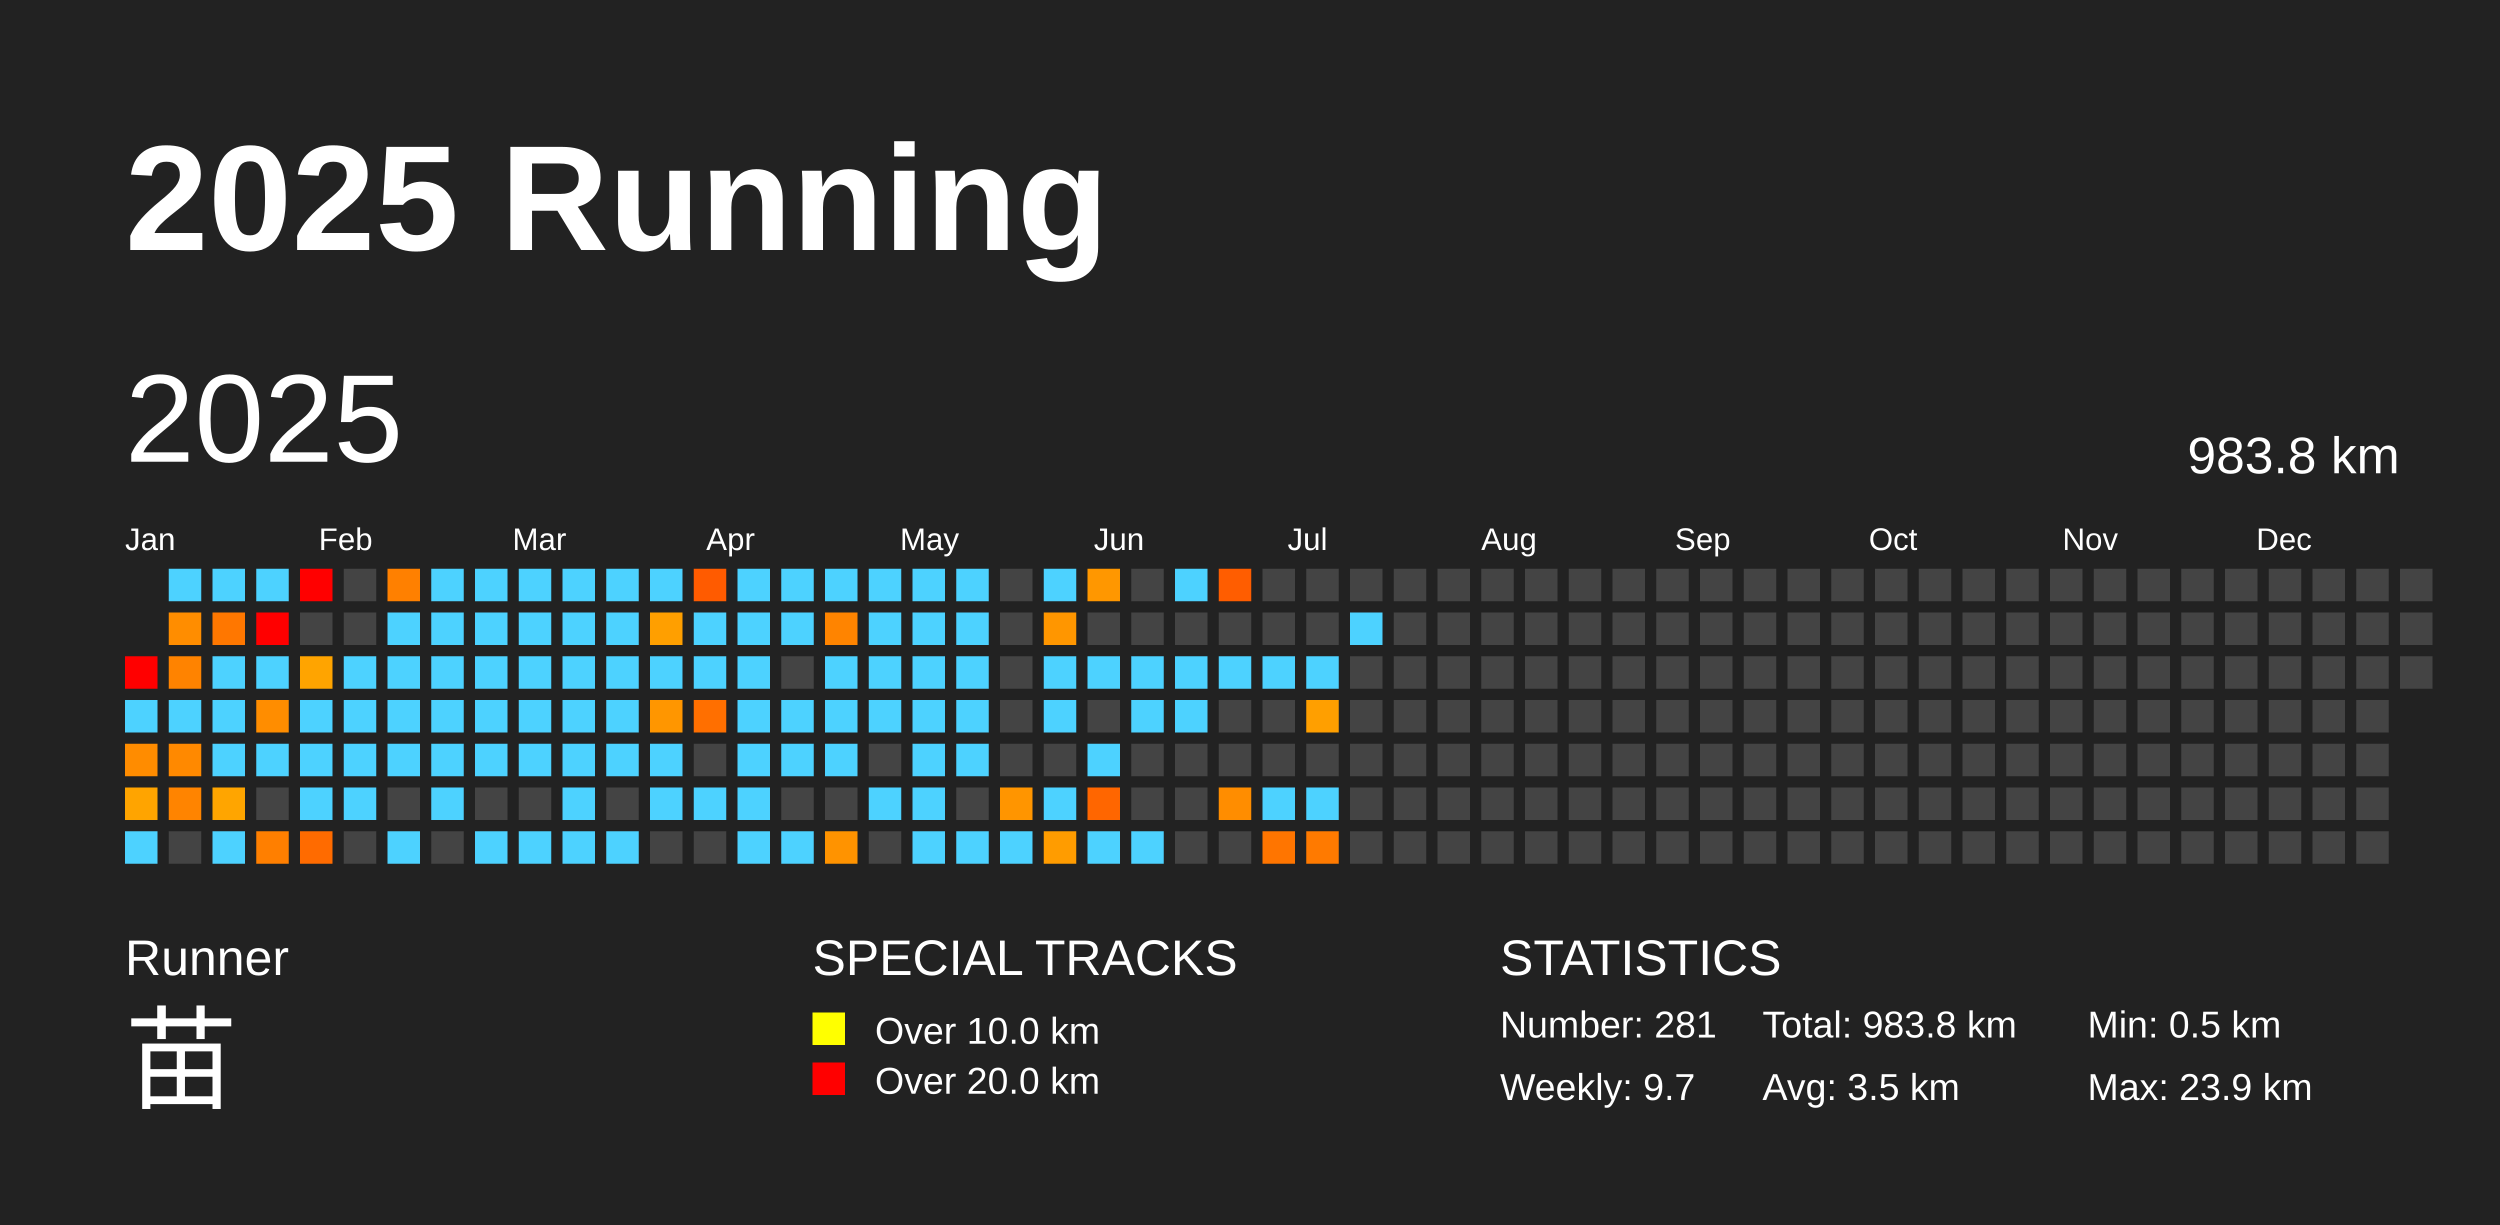
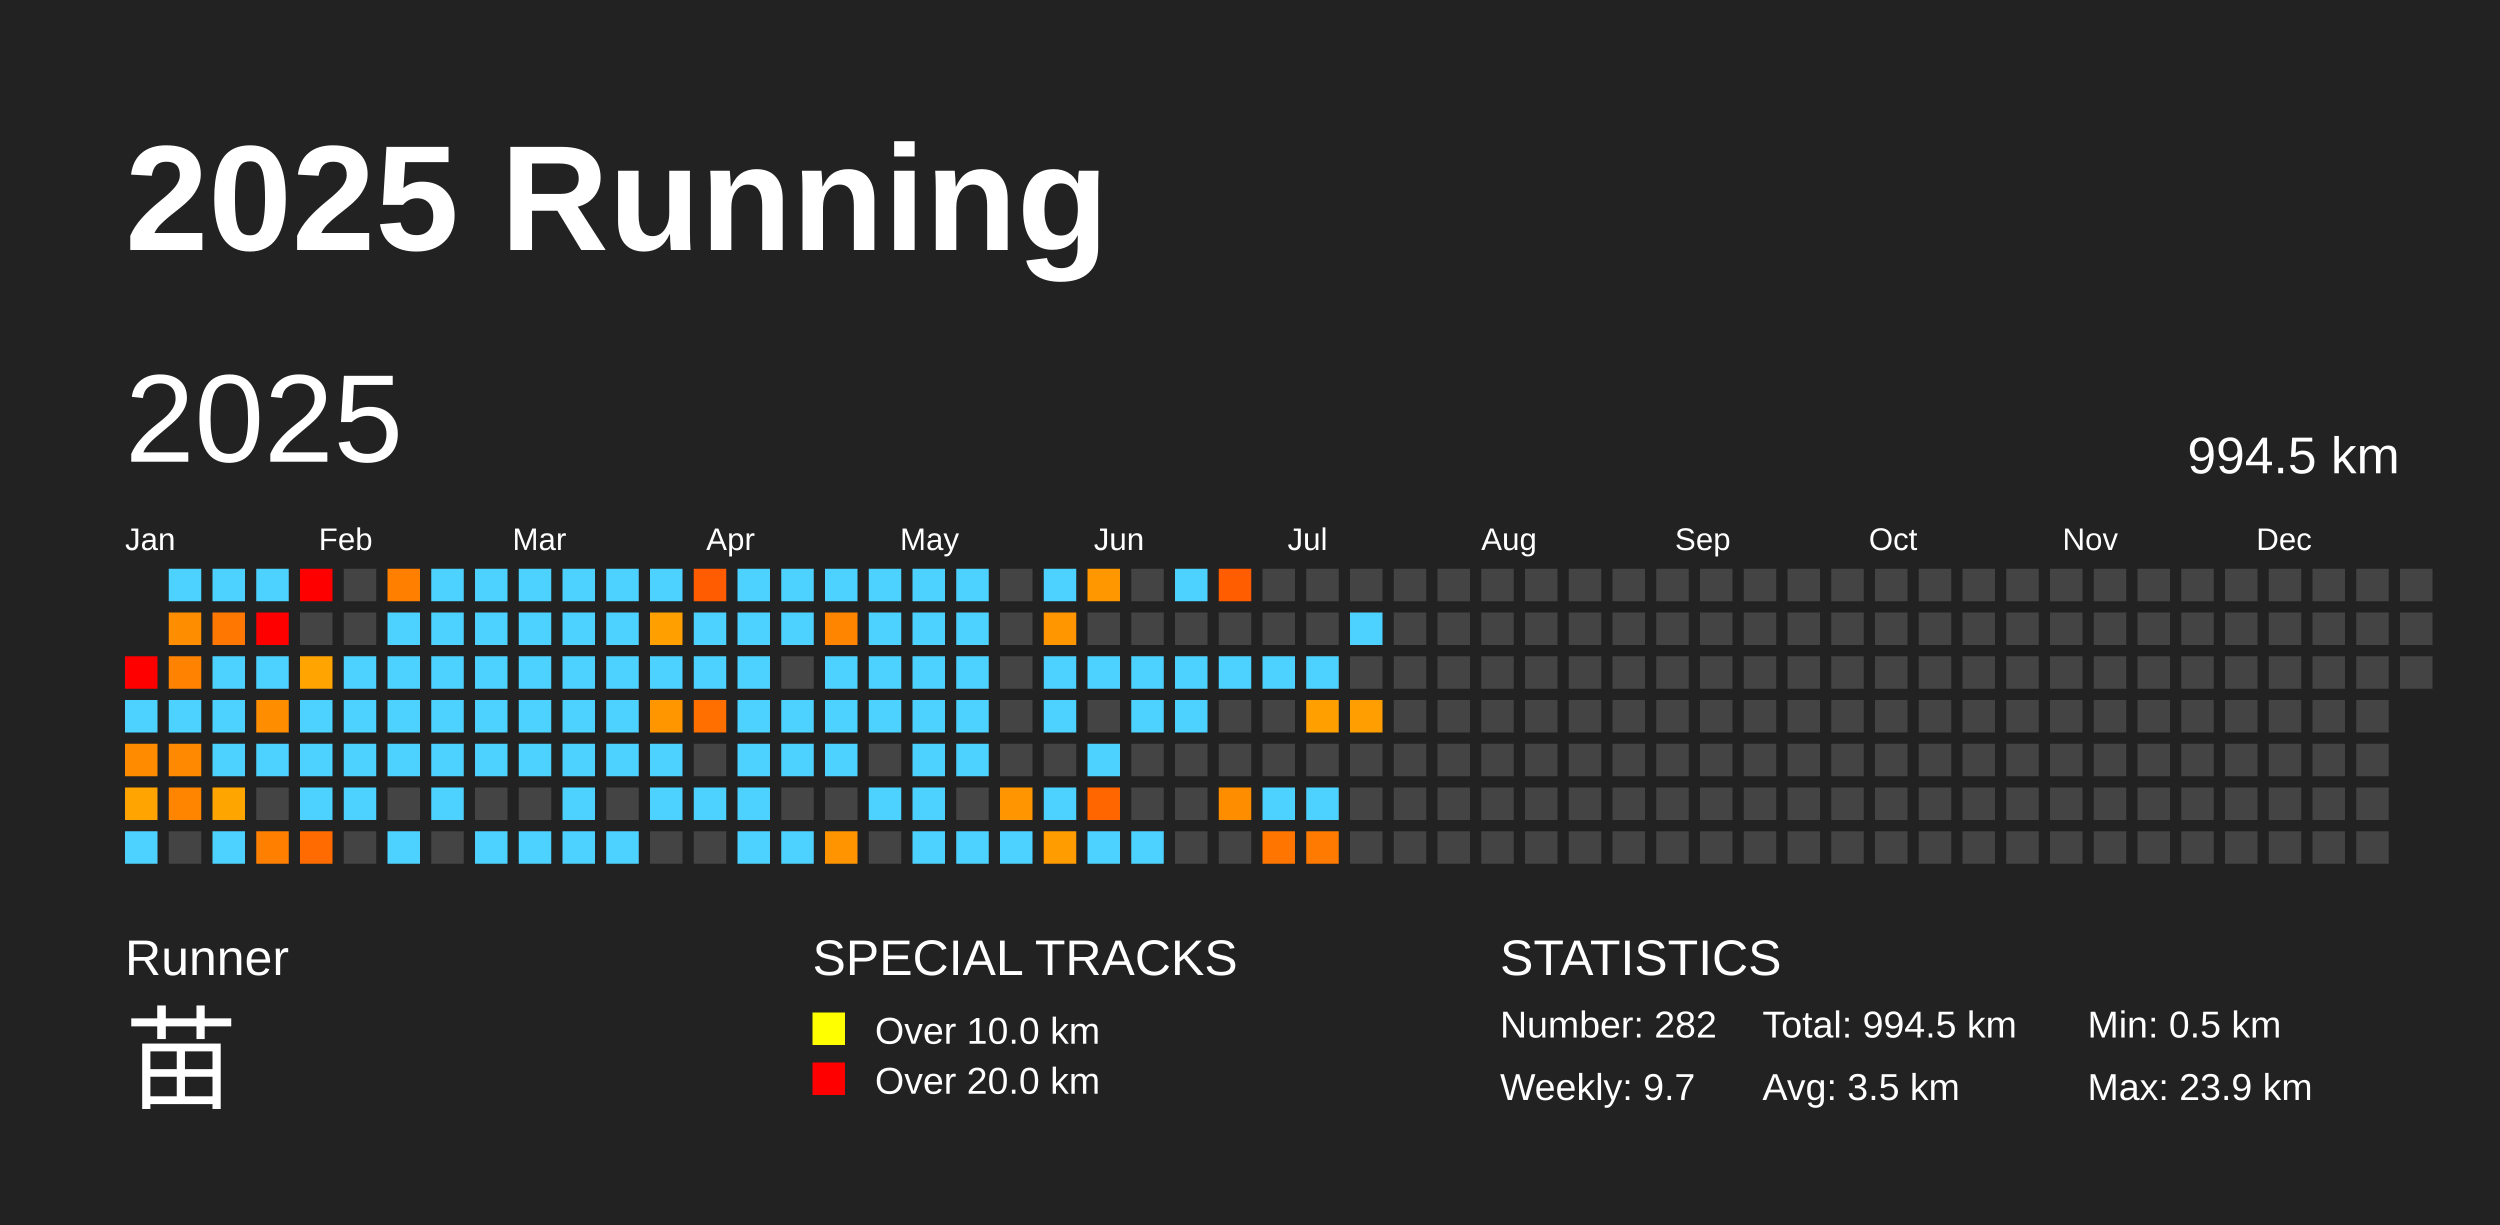
<svg xmlns="http://www.w3.org/2000/svg" baseProfile="full" height="98mm" version="1.1" viewBox="0,0,200,98" width="200mm">
  <defs />
  <rect fill="#222222" height="98" width="200" x="0" y="0" />
  <text fill="#FFFFFF" style="font-size:12px; font-family:Arial; font-weight:bold;" x="10" y="20">2025 Running</text>
  <text fill="#FFFFFF" style="font-size:4px; font-family:Arial" x="10" y="78">Runner</text>
  <text fill="#FFFFFF" style="font-size:9px; font-family:Arial" x="10" y="88">苗</text>
  <text fill="#FFFFFF" style="font-size:4px; font-family:Arial" x="65" y="78">SPECIAL TRACKS</text>
  <rect fill="yellow" height="2.6" width="2.6" x="65" y="81" />
  <text fill="#FFFFFF" style="font-size:3px; font-family:Arial" x="70" y="83.5">Over 10.0 km</text>
  <rect fill="red" height="2.6" width="2.6" x="65" y="85" />
  <text fill="#FFFFFF" style="font-size:3px; font-family:Arial" x="70" y="87.5">Over 20.0 km</text>
  <text fill="#FFFFFF" style="font-size:4px; font-family:Arial" x="120" y="78">STATISTICS</text>
-   <text fill="#FFFFFF" style="font-size:3px; font-family:Arial" x="120" y="83">Number: 281</text>
+   <text fill="#FFFFFF" style="font-size:3px; font-family:Arial" x="120" y="83">Number: 282</text>
  <text fill="#FFFFFF" style="font-size:3px; font-family:Arial" x="120" y="88">Weekly: 9.7</text>
-   <text fill="#FFFFFF" style="font-size:3px; font-family:Arial" x="141" y="83">Total: 983.8 km</text>
+   <text fill="#FFFFFF" style="font-size:3px; font-family:Arial" x="141" y="83">Total: 994.5 km</text>
  <text fill="#FFFFFF" style="font-size:3px; font-family:Arial" x="141" y="88">Avg: 3.5 km</text>
  <text fill="#FFFFFF" style="font-size:3px; font-family:Arial" x="167" y="83">Min: 0.5 km</text>
  <text fill="#FFFFFF" style="font-size:3px; font-family:Arial" x="167" y="88">Max: 23.9 km</text>
  <text dominant-baseline="hanging" fill="#FFFFFF" style="font-size:10.0px; font-family:Arial;" x="10" y="30">2025</text>
-   <text dominant-baseline="hanging" fill="#FFFFFF" style="font-size:4.125px; font-family:Arial;" x="175" y="35">983.8 km</text>
+   <text dominant-baseline="hanging" fill="#FFFFFF" style="font-size:4.125px; font-family:Arial;" x="175" y="35">994.5 km</text>
  <text fill="#FFFFFF" style="font-size:2.5px; font-family:Arial" x="10.0" y="44">Jan</text>
  <text fill="#FFFFFF" style="font-size:2.5px; font-family:Arial" x="25.5" y="44">Feb</text>
  <text fill="#FFFFFF" style="font-size:2.5px; font-family:Arial" x="41.0" y="44">Mar</text>
  <text fill="#FFFFFF" style="font-size:2.5px; font-family:Arial" x="56.5" y="44">Apr</text>
  <text fill="#FFFFFF" style="font-size:2.5px; font-family:Arial" x="72.0" y="44">May</text>
  <text fill="#FFFFFF" style="font-size:2.5px; font-family:Arial" x="87.5" y="44">Jun</text>
  <text fill="#FFFFFF" style="font-size:2.5px; font-family:Arial" x="103.0" y="44">Jul</text>
  <text fill="#FFFFFF" style="font-size:2.5px; font-family:Arial" x="118.5" y="44">Aug</text>
  <text fill="#FFFFFF" style="font-size:2.5px; font-family:Arial" x="134.0" y="44">Sep</text>
  <text fill="#FFFFFF" style="font-size:2.5px; font-family:Arial" x="149.5" y="44">Oct</text>
  <text fill="#FFFFFF" style="font-size:2.5px; font-family:Arial" x="165.0" y="44">Nov</text>
  <text fill="#FFFFFF" style="font-size:2.5px; font-family:Arial" x="180.5" y="44">Dec</text>
  <rect fill="red" height="2.6" width="2.6" x="10.0" y="52.5" />
  <rect fill="#4dd2ff" height="2.6" width="2.6" x="10.0" y="56.0" />
  <rect fill="#ff8c00" height="2.6" width="2.6" x="10.0" y="59.5" />
  <rect fill="#ffa400" height="2.6" width="2.6" x="10.0" y="63.0" />
  <rect fill="#4dd2ff" height="2.6" width="2.6" x="10.0" y="66.5" />
  <rect fill="#4dd2ff" height="2.6" width="2.6" x="13.5" y="45.5" />
  <rect fill="#ff8d00" height="2.6" width="2.6" x="13.5" y="49.0" />
  <rect fill="#ff8300" height="2.6" width="2.6" x="13.5" y="52.5" />
  <rect fill="#4dd2ff" height="2.6" width="2.6" x="13.5" y="56.0" />
  <rect fill="#ff8900" height="2.6" width="2.6" x="13.5" y="59.5" />
  <rect fill="#ff8400" height="2.6" width="2.6" x="13.5" y="63.0" />
  <rect fill="#444444" height="2.6" width="2.6" x="13.5" y="66.5" />
  <rect fill="#4dd2ff" height="2.6" width="2.6" x="17.0" y="45.5" />
  <rect fill="#ff7700" height="2.6" width="2.6" x="17.0" y="49.0" />
  <rect fill="#4dd2ff" height="2.6" width="2.6" x="17.0" y="52.5" />
  <rect fill="#4dd2ff" height="2.6" width="2.6" x="17.0" y="56.0" />
  <rect fill="#4dd2ff" height="2.6" width="2.6" x="17.0" y="59.5" />
  <rect fill="#ffa500" height="2.6" width="2.6" x="17.0" y="63.0" />
  <rect fill="#4dd2ff" height="2.6" width="2.6" x="17.0" y="66.5" />
  <rect fill="#4dd2ff" height="2.6" width="2.6" x="20.5" y="45.5" />
  <rect fill="red" height="2.6" width="2.6" x="20.5" y="49.0" />
  <rect fill="#4dd2ff" height="2.6" width="2.6" x="20.5" y="52.5" />
  <rect fill="#ff8d00" height="2.6" width="2.6" x="20.5" y="56.0" />
  <rect fill="#4dd2ff" height="2.6" width="2.6" x="20.5" y="59.5" />
  <rect fill="#444444" height="2.6" width="2.6" x="20.5" y="63.0" />
  <rect fill="#ff7f00" height="2.6" width="2.6" x="20.5" y="66.5" />
  <rect fill="red" height="2.6" width="2.6" x="24.0" y="45.5" />
  <rect fill="#444444" height="2.6" width="2.6" x="24.0" y="49.0" />
  <rect fill="#ffa400" height="2.6" width="2.6" x="24.0" y="52.5" />
  <rect fill="#4dd2ff" height="2.6" width="2.6" x="24.0" y="56.0" />
  <rect fill="#4dd2ff" height="2.6" width="2.6" x="24.0" y="59.5" />
  <rect fill="#4dd2ff" height="2.6" width="2.6" x="24.0" y="63.0" />
  <rect fill="#ff6b00" height="2.6" width="2.6" x="24.0" y="66.5" />
  <rect fill="#444444" height="2.6" width="2.6" x="27.5" y="45.5" />
  <rect fill="#444444" height="2.6" width="2.6" x="27.5" y="49.0" />
  <rect fill="#4dd2ff" height="2.6" width="2.6" x="27.5" y="52.5" />
  <rect fill="#4dd2ff" height="2.6" width="2.6" x="27.5" y="56.0" />
  <rect fill="#4dd2ff" height="2.6" width="2.6" x="27.5" y="59.5" />
  <rect fill="#4dd2ff" height="2.6" width="2.6" x="27.5" y="63.0" />
  <rect fill="#444444" height="2.6" width="2.6" x="27.5" y="66.5" />
  <rect fill="#ff8000" height="2.6" width="2.6" x="31.0" y="45.5" />
  <rect fill="#4dd2ff" height="2.6" width="2.6" x="31.0" y="49.0" />
  <rect fill="#4dd2ff" height="2.6" width="2.6" x="31.0" y="52.5" />
  <rect fill="#4dd2ff" height="2.6" width="2.6" x="31.0" y="56.0" />
  <rect fill="#4dd2ff" height="2.6" width="2.6" x="31.0" y="59.5" />
  <rect fill="#444444" height="2.6" width="2.6" x="31.0" y="63.0" />
  <rect fill="#4dd2ff" height="2.6" width="2.6" x="31.0" y="66.5" />
  <rect fill="#4dd2ff" height="2.6" width="2.6" x="34.5" y="45.5" />
  <rect fill="#4dd2ff" height="2.6" width="2.6" x="34.5" y="49.0" />
  <rect fill="#4dd2ff" height="2.6" width="2.6" x="34.5" y="52.5" />
  <rect fill="#4dd2ff" height="2.6" width="2.6" x="34.5" y="56.0" />
  <rect fill="#4dd2ff" height="2.6" width="2.6" x="34.5" y="59.5" />
  <rect fill="#4dd2ff" height="2.6" width="2.6" x="34.5" y="63.0" />
  <rect fill="#444444" height="2.6" width="2.6" x="34.5" y="66.5" />
  <rect fill="#4dd2ff" height="2.6" width="2.6" x="38.0" y="45.5" />
  <rect fill="#4dd2ff" height="2.6" width="2.6" x="38.0" y="49.0" />
  <rect fill="#4dd2ff" height="2.6" width="2.6" x="38.0" y="52.5" />
  <rect fill="#4dd2ff" height="2.6" width="2.6" x="38.0" y="56.0" />
  <rect fill="#4dd2ff" height="2.6" width="2.6" x="38.0" y="59.5" />
  <rect fill="#444444" height="2.6" width="2.6" x="38.0" y="63.0" />
  <rect fill="#4dd2ff" height="2.6" width="2.6" x="38.0" y="66.5" />
  <rect fill="#4dd2ff" height="2.6" width="2.6" x="41.5" y="45.5" />
  <rect fill="#4dd2ff" height="2.6" width="2.6" x="41.5" y="49.0" />
  <rect fill="#4dd2ff" height="2.6" width="2.6" x="41.5" y="52.5" />
  <rect fill="#4dd2ff" height="2.6" width="2.6" x="41.5" y="56.0" />
  <rect fill="#4dd2ff" height="2.6" width="2.6" x="41.5" y="59.5" />
  <rect fill="#444444" height="2.6" width="2.6" x="41.5" y="63.0" />
  <rect fill="#4dd2ff" height="2.6" width="2.6" x="41.5" y="66.5" />
  <rect fill="#4dd2ff" height="2.6" width="2.6" x="45.0" y="45.5" />
  <rect fill="#4dd2ff" height="2.6" width="2.6" x="45.0" y="49.0" />
  <rect fill="#4dd2ff" height="2.6" width="2.6" x="45.0" y="52.5" />
  <rect fill="#4dd2ff" height="2.6" width="2.6" x="45.0" y="56.0" />
  <rect fill="#4dd2ff" height="2.6" width="2.6" x="45.0" y="59.5" />
  <rect fill="#4dd2ff" height="2.6" width="2.6" x="45.0" y="63.0" />
  <rect fill="#4dd2ff" height="2.6" width="2.6" x="45.0" y="66.5" />
  <rect fill="#4dd2ff" height="2.6" width="2.6" x="48.5" y="45.5" />
  <rect fill="#4dd2ff" height="2.6" width="2.6" x="48.5" y="49.0" />
  <rect fill="#4dd2ff" height="2.6" width="2.6" x="48.5" y="52.5" />
  <rect fill="#4dd2ff" height="2.6" width="2.6" x="48.5" y="56.0" />
  <rect fill="#4dd2ff" height="2.6" width="2.6" x="48.5" y="59.5" />
  <rect fill="#444444" height="2.6" width="2.6" x="48.5" y="63.0" />
  <rect fill="#4dd2ff" height="2.6" width="2.6" x="48.5" y="66.5" />
  <rect fill="#4dd2ff" height="2.6" width="2.6" x="52.0" y="45.5" />
  <rect fill="#ff9f00" height="2.6" width="2.6" x="52.0" y="49.0" />
  <rect fill="#4dd2ff" height="2.6" width="2.6" x="52.0" y="52.5" />
  <rect fill="#ff9600" height="2.6" width="2.6" x="52.0" y="56.0" />
  <rect fill="#4dd2ff" height="2.6" width="2.6" x="52.0" y="59.5" />
  <rect fill="#4dd2ff" height="2.6" width="2.6" x="52.0" y="63.0" />
  <rect fill="#444444" height="2.6" width="2.6" x="52.0" y="66.5" />
  <rect fill="#ff5b00" height="2.6" width="2.6" x="55.5" y="45.5" />
  <rect fill="#4dd2ff" height="2.6" width="2.6" x="55.5" y="49.0" />
  <rect fill="#4dd2ff" height="2.6" width="2.6" x="55.5" y="52.5" />
  <rect fill="#ff6f00" height="2.6" width="2.6" x="55.5" y="56.0" />
  <rect fill="#444444" height="2.6" width="2.6" x="55.5" y="59.5" />
  <rect fill="#4dd2ff" height="2.6" width="2.6" x="55.5" y="63.0" />
  <rect fill="#444444" height="2.6" width="2.6" x="55.5" y="66.5" />
  <rect fill="#4dd2ff" height="2.6" width="2.6" x="59.0" y="45.5" />
  <rect fill="#4dd2ff" height="2.6" width="2.6" x="59.0" y="49.0" />
  <rect fill="#4dd2ff" height="2.6" width="2.6" x="59.0" y="52.5" />
  <rect fill="#4dd2ff" height="2.6" width="2.6" x="59.0" y="56.0" />
  <rect fill="#4dd2ff" height="2.6" width="2.6" x="59.0" y="59.5" />
  <rect fill="#4dd2ff" height="2.6" width="2.6" x="59.0" y="63.0" />
  <rect fill="#4dd2ff" height="2.6" width="2.6" x="59.0" y="66.5" />
  <rect fill="#4dd2ff" height="2.6" width="2.6" x="62.5" y="45.5" />
  <rect fill="#4dd2ff" height="2.6" width="2.6" x="62.5" y="49.0" />
  <rect fill="#444444" height="2.6" width="2.6" x="62.5" y="52.5" />
  <rect fill="#4dd2ff" height="2.6" width="2.6" x="62.5" y="56.0" />
  <rect fill="#4dd2ff" height="2.6" width="2.6" x="62.5" y="59.5" />
  <rect fill="#444444" height="2.6" width="2.6" x="62.5" y="63.0" />
  <rect fill="#4dd2ff" height="2.6" width="2.6" x="62.5" y="66.5" />
  <rect fill="#4dd2ff" height="2.6" width="2.6" x="66.0" y="45.5" />
  <rect fill="#ff8400" height="2.6" width="2.6" x="66.0" y="49.0" />
  <rect fill="#4dd2ff" height="2.6" width="2.6" x="66.0" y="52.5" />
  <rect fill="#4dd2ff" height="2.6" width="2.6" x="66.0" y="56.0" />
  <rect fill="#4dd2ff" height="2.6" width="2.6" x="66.0" y="59.5" />
  <rect fill="#444444" height="2.6" width="2.6" x="66.0" y="63.0" />
  <rect fill="#ff9300" height="2.6" width="2.6" x="66.0" y="66.5" />
  <rect fill="#4dd2ff" height="2.6" width="2.6" x="69.5" y="45.5" />
  <rect fill="#4dd2ff" height="2.6" width="2.6" x="69.5" y="49.0" />
  <rect fill="#4dd2ff" height="2.6" width="2.6" x="69.5" y="52.5" />
  <rect fill="#4dd2ff" height="2.6" width="2.6" x="69.5" y="56.0" />
  <rect fill="#444444" height="2.6" width="2.6" x="69.5" y="59.5" />
  <rect fill="#4dd2ff" height="2.6" width="2.6" x="69.5" y="63.0" />
  <rect fill="#444444" height="2.6" width="2.6" x="69.5" y="66.5" />
  <rect fill="#4dd2ff" height="2.6" width="2.6" x="73.0" y="45.5" />
  <rect fill="#4dd2ff" height="2.6" width="2.6" x="73.0" y="49.0" />
  <rect fill="#4dd2ff" height="2.6" width="2.6" x="73.0" y="52.5" />
  <rect fill="#4dd2ff" height="2.6" width="2.6" x="73.0" y="56.0" />
  <rect fill="#4dd2ff" height="2.6" width="2.6" x="73.0" y="59.5" />
  <rect fill="#4dd2ff" height="2.6" width="2.6" x="73.0" y="63.0" />
  <rect fill="#4dd2ff" height="2.6" width="2.6" x="73.0" y="66.5" />
  <rect fill="#4dd2ff" height="2.6" width="2.6" x="76.5" y="45.5" />
  <rect fill="#4dd2ff" height="2.6" width="2.6" x="76.5" y="49.0" />
  <rect fill="#4dd2ff" height="2.6" width="2.6" x="76.5" y="52.5" />
  <rect fill="#4dd2ff" height="2.6" width="2.6" x="76.5" y="56.0" />
  <rect fill="#4dd2ff" height="2.6" width="2.6" x="76.5" y="59.5" />
  <rect fill="#444444" height="2.6" width="2.6" x="76.5" y="63.0" />
  <rect fill="#4dd2ff" height="2.6" width="2.6" x="76.5" y="66.5" />
  <rect fill="#444444" height="2.6" width="2.6" x="80.0" y="45.5" />
  <rect fill="#444444" height="2.6" width="2.6" x="80.0" y="49.0" />
  <rect fill="#444444" height="2.6" width="2.6" x="80.0" y="52.5" />
  <rect fill="#444444" height="2.6" width="2.6" x="80.0" y="56.0" />
  <rect fill="#444444" height="2.6" width="2.6" x="80.0" y="59.5" />
  <rect fill="#ff9500" height="2.6" width="2.6" x="80.0" y="63.0" />
  <rect fill="#4dd2ff" height="2.6" width="2.6" x="80.0" y="66.5" />
  <rect fill="#4dd2ff" height="2.6" width="2.6" x="83.5" y="45.5" />
  <rect fill="#ff9600" height="2.6" width="2.6" x="83.5" y="49.0" />
  <rect fill="#4dd2ff" height="2.6" width="2.6" x="83.5" y="52.5" />
  <rect fill="#4dd2ff" height="2.6" width="2.6" x="83.5" y="56.0" />
  <rect fill="#444444" height="2.6" width="2.6" x="83.5" y="59.5" />
  <rect fill="#4dd2ff" height="2.6" width="2.6" x="83.5" y="63.0" />
  <rect fill="#ff9c00" height="2.6" width="2.6" x="83.5" y="66.5" />
  <rect fill="#ff9700" height="2.6" width="2.6" x="87.0" y="45.5" />
  <rect fill="#444444" height="2.6" width="2.6" x="87.0" y="49.0" />
  <rect fill="#4dd2ff" height="2.6" width="2.6" x="87.0" y="52.5" />
  <rect fill="#444444" height="2.6" width="2.6" x="87.0" y="56.0" />
  <rect fill="#4dd2ff" height="2.6" width="2.6" x="87.0" y="59.5" />
  <rect fill="#ff6600" height="2.6" width="2.6" x="87.0" y="63.0" />
  <rect fill="#4dd2ff" height="2.6" width="2.6" x="87.0" y="66.5" />
  <rect fill="#444444" height="2.6" width="2.6" x="90.5" y="45.5" />
  <rect fill="#444444" height="2.6" width="2.6" x="90.5" y="49.0" />
  <rect fill="#4dd2ff" height="2.6" width="2.6" x="90.5" y="52.5" />
  <rect fill="#4dd2ff" height="2.6" width="2.6" x="90.5" y="56.0" />
  <rect fill="#444444" height="2.6" width="2.6" x="90.5" y="59.5" />
  <rect fill="#444444" height="2.6" width="2.6" x="90.5" y="63.0" />
  <rect fill="#4dd2ff" height="2.6" width="2.6" x="90.5" y="66.5" />
  <rect fill="#4dd2ff" height="2.6" width="2.6" x="94.0" y="45.5" />
  <rect fill="#444444" height="2.6" width="2.6" x="94.0" y="49.0" />
  <rect fill="#4dd2ff" height="2.6" width="2.6" x="94.0" y="52.5" />
  <rect fill="#4dd2ff" height="2.6" width="2.6" x="94.0" y="56.0" />
  <rect fill="#444444" height="2.6" width="2.6" x="94.0" y="59.5" />
  <rect fill="#444444" height="2.6" width="2.6" x="94.0" y="63.0" />
  <rect fill="#444444" height="2.6" width="2.6" x="94.0" y="66.5" />
  <rect fill="#ff5d00" height="2.6" width="2.6" x="97.5" y="45.5" />
  <rect fill="#444444" height="2.6" width="2.6" x="97.5" y="49.0" />
  <rect fill="#4dd2ff" height="2.6" width="2.6" x="97.5" y="52.5" />
  <rect fill="#444444" height="2.6" width="2.6" x="97.5" y="56.0" />
  <rect fill="#444444" height="2.6" width="2.6" x="97.5" y="59.5" />
  <rect fill="#ff8d00" height="2.6" width="2.6" x="97.5" y="63.0" />
  <rect fill="#444444" height="2.6" width="2.6" x="97.5" y="66.5" />
  <rect fill="#444444" height="2.6" width="2.6" x="101.0" y="45.5" />
  <rect fill="#444444" height="2.6" width="2.6" x="101.0" y="49.0" />
  <rect fill="#4dd2ff" height="2.6" width="2.6" x="101.0" y="52.5" />
  <rect fill="#444444" height="2.6" width="2.6" x="101.0" y="56.0" />
  <rect fill="#444444" height="2.6" width="2.6" x="101.0" y="59.5" />
  <rect fill="#4dd2ff" height="2.6" width="2.6" x="101.0" y="63.0" />
  <rect fill="#ff7500" height="2.6" width="2.6" x="101.0" y="66.5" />
  <rect fill="#444444" height="2.6" width="2.6" x="104.5" y="45.5" />
  <rect fill="#444444" height="2.6" width="2.6" x="104.5" y="49.0" />
  <rect fill="#4dd2ff" height="2.6" width="2.6" x="104.5" y="52.5" />
  <rect fill="#ff9f00" height="2.6" width="2.6" x="104.5" y="56.0" />
  <rect fill="#444444" height="2.6" width="2.6" x="104.5" y="59.5" />
  <rect fill="#4dd2ff" height="2.6" width="2.6" x="104.5" y="63.0" />
  <rect fill="#ff7a00" height="2.6" width="2.6" x="104.5" y="66.5" />
  <rect fill="#444444" height="2.6" width="2.6" x="108.0" y="45.5" />
  <rect fill="#4dd2ff" height="2.6" width="2.6" x="108.0" y="49.0" />
  <rect fill="#444444" height="2.6" width="2.6" x="108.0" y="52.5" />
-   <rect fill="#444444" height="2.6" width="2.6" x="108.0" y="56.0" />
+   <rect fill="#ff9e00" height="2.6" width="2.6" x="108.0" y="56.0" />
  <rect fill="#444444" height="2.6" width="2.6" x="108.0" y="59.5" />
  <rect fill="#444444" height="2.6" width="2.6" x="108.0" y="63.0" />
  <rect fill="#444444" height="2.6" width="2.6" x="108.0" y="66.5" />
  <rect fill="#444444" height="2.6" width="2.6" x="111.5" y="45.5" />
  <rect fill="#444444" height="2.6" width="2.6" x="111.5" y="49.0" />
  <rect fill="#444444" height="2.6" width="2.6" x="111.5" y="52.5" />
  <rect fill="#444444" height="2.6" width="2.6" x="111.5" y="56.0" />
  <rect fill="#444444" height="2.6" width="2.6" x="111.5" y="59.5" />
  <rect fill="#444444" height="2.6" width="2.6" x="111.5" y="63.0" />
  <rect fill="#444444" height="2.6" width="2.6" x="111.5" y="66.5" />
  <rect fill="#444444" height="2.6" width="2.6" x="115.0" y="45.5" />
  <rect fill="#444444" height="2.6" width="2.6" x="115.0" y="49.0" />
  <rect fill="#444444" height="2.6" width="2.6" x="115.0" y="52.5" />
  <rect fill="#444444" height="2.6" width="2.6" x="115.0" y="56.0" />
  <rect fill="#444444" height="2.6" width="2.6" x="115.0" y="59.5" />
  <rect fill="#444444" height="2.6" width="2.6" x="115.0" y="63.0" />
  <rect fill="#444444" height="2.6" width="2.6" x="115.0" y="66.5" />
  <rect fill="#444444" height="2.6" width="2.6" x="118.5" y="45.5" />
  <rect fill="#444444" height="2.6" width="2.6" x="118.5" y="49.0" />
  <rect fill="#444444" height="2.6" width="2.6" x="118.5" y="52.5" />
  <rect fill="#444444" height="2.6" width="2.6" x="118.5" y="56.0" />
  <rect fill="#444444" height="2.6" width="2.6" x="118.5" y="59.5" />
  <rect fill="#444444" height="2.6" width="2.6" x="118.5" y="63.0" />
  <rect fill="#444444" height="2.6" width="2.6" x="118.5" y="66.5" />
  <rect fill="#444444" height="2.6" width="2.6" x="122.0" y="45.5" />
  <rect fill="#444444" height="2.6" width="2.6" x="122.0" y="49.0" />
  <rect fill="#444444" height="2.6" width="2.6" x="122.0" y="52.5" />
  <rect fill="#444444" height="2.6" width="2.6" x="122.0" y="56.0" />
  <rect fill="#444444" height="2.6" width="2.6" x="122.0" y="59.5" />
  <rect fill="#444444" height="2.6" width="2.6" x="122.0" y="63.0" />
  <rect fill="#444444" height="2.6" width="2.6" x="122.0" y="66.5" />
  <rect fill="#444444" height="2.6" width="2.6" x="125.5" y="45.5" />
  <rect fill="#444444" height="2.6" width="2.6" x="125.5" y="49.0" />
  <rect fill="#444444" height="2.6" width="2.6" x="125.5" y="52.5" />
  <rect fill="#444444" height="2.6" width="2.6" x="125.5" y="56.0" />
  <rect fill="#444444" height="2.6" width="2.6" x="125.5" y="59.5" />
  <rect fill="#444444" height="2.6" width="2.6" x="125.5" y="63.0" />
  <rect fill="#444444" height="2.6" width="2.6" x="125.5" y="66.5" />
  <rect fill="#444444" height="2.6" width="2.6" x="129.0" y="45.5" />
  <rect fill="#444444" height="2.6" width="2.6" x="129.0" y="49.0" />
  <rect fill="#444444" height="2.6" width="2.6" x="129.0" y="52.5" />
  <rect fill="#444444" height="2.6" width="2.6" x="129.0" y="56.0" />
  <rect fill="#444444" height="2.6" width="2.6" x="129.0" y="59.5" />
  <rect fill="#444444" height="2.6" width="2.6" x="129.0" y="63.0" />
  <rect fill="#444444" height="2.6" width="2.6" x="129.0" y="66.5" />
  <rect fill="#444444" height="2.6" width="2.6" x="132.5" y="45.5" />
  <rect fill="#444444" height="2.6" width="2.6" x="132.5" y="49.0" />
  <rect fill="#444444" height="2.6" width="2.6" x="132.5" y="52.5" />
  <rect fill="#444444" height="2.6" width="2.6" x="132.5" y="56.0" />
  <rect fill="#444444" height="2.6" width="2.6" x="132.5" y="59.5" />
  <rect fill="#444444" height="2.6" width="2.6" x="132.5" y="63.0" />
  <rect fill="#444444" height="2.6" width="2.6" x="132.5" y="66.5" />
  <rect fill="#444444" height="2.6" width="2.6" x="136.0" y="45.5" />
  <rect fill="#444444" height="2.6" width="2.6" x="136.0" y="49.0" />
  <rect fill="#444444" height="2.6" width="2.6" x="136.0" y="52.5" />
  <rect fill="#444444" height="2.6" width="2.6" x="136.0" y="56.0" />
  <rect fill="#444444" height="2.6" width="2.6" x="136.0" y="59.5" />
  <rect fill="#444444" height="2.6" width="2.6" x="136.0" y="63.0" />
  <rect fill="#444444" height="2.6" width="2.6" x="136.0" y="66.5" />
  <rect fill="#444444" height="2.6" width="2.6" x="139.5" y="45.5" />
  <rect fill="#444444" height="2.6" width="2.6" x="139.5" y="49.0" />
  <rect fill="#444444" height="2.6" width="2.6" x="139.5" y="52.5" />
  <rect fill="#444444" height="2.6" width="2.6" x="139.5" y="56.0" />
  <rect fill="#444444" height="2.6" width="2.6" x="139.5" y="59.5" />
  <rect fill="#444444" height="2.6" width="2.6" x="139.5" y="63.0" />
  <rect fill="#444444" height="2.6" width="2.6" x="139.5" y="66.5" />
  <rect fill="#444444" height="2.6" width="2.6" x="143.0" y="45.5" />
  <rect fill="#444444" height="2.6" width="2.6" x="143.0" y="49.0" />
  <rect fill="#444444" height="2.6" width="2.6" x="143.0" y="52.5" />
  <rect fill="#444444" height="2.6" width="2.6" x="143.0" y="56.0" />
  <rect fill="#444444" height="2.6" width="2.6" x="143.0" y="59.5" />
  <rect fill="#444444" height="2.6" width="2.6" x="143.0" y="63.0" />
  <rect fill="#444444" height="2.6" width="2.6" x="143.0" y="66.5" />
  <rect fill="#444444" height="2.6" width="2.6" x="146.5" y="45.5" />
  <rect fill="#444444" height="2.6" width="2.6" x="146.5" y="49.0" />
  <rect fill="#444444" height="2.6" width="2.6" x="146.5" y="52.5" />
  <rect fill="#444444" height="2.6" width="2.6" x="146.5" y="56.0" />
  <rect fill="#444444" height="2.6" width="2.6" x="146.5" y="59.5" />
  <rect fill="#444444" height="2.6" width="2.6" x="146.5" y="63.0" />
  <rect fill="#444444" height="2.6" width="2.6" x="146.5" y="66.5" />
  <rect fill="#444444" height="2.6" width="2.6" x="150.0" y="45.5" />
  <rect fill="#444444" height="2.6" width="2.6" x="150.0" y="49.0" />
  <rect fill="#444444" height="2.6" width="2.6" x="150.0" y="52.5" />
  <rect fill="#444444" height="2.6" width="2.6" x="150.0" y="56.0" />
  <rect fill="#444444" height="2.6" width="2.6" x="150.0" y="59.5" />
  <rect fill="#444444" height="2.6" width="2.6" x="150.0" y="63.0" />
  <rect fill="#444444" height="2.6" width="2.6" x="150.0" y="66.5" />
  <rect fill="#444444" height="2.6" width="2.6" x="153.5" y="45.5" />
  <rect fill="#444444" height="2.6" width="2.6" x="153.5" y="49.0" />
  <rect fill="#444444" height="2.6" width="2.6" x="153.5" y="52.5" />
  <rect fill="#444444" height="2.6" width="2.6" x="153.5" y="56.0" />
  <rect fill="#444444" height="2.6" width="2.6" x="153.5" y="59.5" />
  <rect fill="#444444" height="2.6" width="2.6" x="153.5" y="63.0" />
  <rect fill="#444444" height="2.6" width="2.6" x="153.5" y="66.5" />
  <rect fill="#444444" height="2.6" width="2.6" x="157.0" y="45.5" />
  <rect fill="#444444" height="2.6" width="2.6" x="157.0" y="49.0" />
  <rect fill="#444444" height="2.6" width="2.6" x="157.0" y="52.5" />
  <rect fill="#444444" height="2.6" width="2.6" x="157.0" y="56.0" />
  <rect fill="#444444" height="2.6" width="2.6" x="157.0" y="59.5" />
  <rect fill="#444444" height="2.6" width="2.6" x="157.0" y="63.0" />
  <rect fill="#444444" height="2.6" width="2.6" x="157.0" y="66.5" />
  <rect fill="#444444" height="2.6" width="2.6" x="160.5" y="45.5" />
  <rect fill="#444444" height="2.6" width="2.6" x="160.5" y="49.0" />
  <rect fill="#444444" height="2.6" width="2.6" x="160.5" y="52.5" />
  <rect fill="#444444" height="2.6" width="2.6" x="160.5" y="56.0" />
  <rect fill="#444444" height="2.6" width="2.6" x="160.5" y="59.5" />
  <rect fill="#444444" height="2.6" width="2.6" x="160.5" y="63.0" />
  <rect fill="#444444" height="2.6" width="2.6" x="160.5" y="66.5" />
  <rect fill="#444444" height="2.6" width="2.6" x="164.0" y="45.5" />
  <rect fill="#444444" height="2.6" width="2.6" x="164.0" y="49.0" />
  <rect fill="#444444" height="2.6" width="2.6" x="164.0" y="52.5" />
  <rect fill="#444444" height="2.6" width="2.6" x="164.0" y="56.0" />
  <rect fill="#444444" height="2.6" width="2.6" x="164.0" y="59.5" />
  <rect fill="#444444" height="2.6" width="2.6" x="164.0" y="63.0" />
  <rect fill="#444444" height="2.6" width="2.6" x="164.0" y="66.5" />
  <rect fill="#444444" height="2.6" width="2.6" x="167.5" y="45.5" />
  <rect fill="#444444" height="2.6" width="2.6" x="167.5" y="49.0" />
  <rect fill="#444444" height="2.6" width="2.6" x="167.5" y="52.5" />
  <rect fill="#444444" height="2.6" width="2.6" x="167.5" y="56.0" />
  <rect fill="#444444" height="2.6" width="2.6" x="167.5" y="59.5" />
  <rect fill="#444444" height="2.6" width="2.6" x="167.5" y="63.0" />
  <rect fill="#444444" height="2.6" width="2.6" x="167.5" y="66.5" />
  <rect fill="#444444" height="2.6" width="2.6" x="171.0" y="45.5" />
  <rect fill="#444444" height="2.6" width="2.6" x="171.0" y="49.0" />
  <rect fill="#444444" height="2.6" width="2.6" x="171.0" y="52.5" />
  <rect fill="#444444" height="2.6" width="2.6" x="171.0" y="56.0" />
  <rect fill="#444444" height="2.6" width="2.6" x="171.0" y="59.5" />
  <rect fill="#444444" height="2.6" width="2.6" x="171.0" y="63.0" />
  <rect fill="#444444" height="2.6" width="2.6" x="171.0" y="66.5" />
  <rect fill="#444444" height="2.6" width="2.6" x="174.5" y="45.5" />
  <rect fill="#444444" height="2.6" width="2.6" x="174.5" y="49.0" />
  <rect fill="#444444" height="2.6" width="2.6" x="174.5" y="52.5" />
  <rect fill="#444444" height="2.6" width="2.6" x="174.5" y="56.0" />
  <rect fill="#444444" height="2.6" width="2.6" x="174.5" y="59.5" />
  <rect fill="#444444" height="2.6" width="2.6" x="174.5" y="63.0" />
  <rect fill="#444444" height="2.6" width="2.6" x="174.5" y="66.5" />
  <rect fill="#444444" height="2.6" width="2.6" x="178.0" y="45.5" />
  <rect fill="#444444" height="2.6" width="2.6" x="178.0" y="49.0" />
  <rect fill="#444444" height="2.6" width="2.6" x="178.0" y="52.5" />
  <rect fill="#444444" height="2.6" width="2.6" x="178.0" y="56.0" />
  <rect fill="#444444" height="2.6" width="2.6" x="178.0" y="59.5" />
  <rect fill="#444444" height="2.6" width="2.6" x="178.0" y="63.0" />
  <rect fill="#444444" height="2.6" width="2.6" x="178.0" y="66.5" />
  <rect fill="#444444" height="2.6" width="2.6" x="181.5" y="45.5" />
  <rect fill="#444444" height="2.6" width="2.6" x="181.5" y="49.0" />
  <rect fill="#444444" height="2.6" width="2.6" x="181.5" y="52.5" />
  <rect fill="#444444" height="2.6" width="2.6" x="181.5" y="56.0" />
  <rect fill="#444444" height="2.6" width="2.6" x="181.5" y="59.5" />
  <rect fill="#444444" height="2.6" width="2.6" x="181.5" y="63.0" />
  <rect fill="#444444" height="2.6" width="2.6" x="181.5" y="66.5" />
  <rect fill="#444444" height="2.6" width="2.6" x="185.0" y="45.5" />
  <rect fill="#444444" height="2.6" width="2.6" x="185.0" y="49.0" />
  <rect fill="#444444" height="2.6" width="2.6" x="185.0" y="52.5" />
  <rect fill="#444444" height="2.6" width="2.6" x="185.0" y="56.0" />
  <rect fill="#444444" height="2.6" width="2.6" x="185.0" y="59.5" />
  <rect fill="#444444" height="2.6" width="2.6" x="185.0" y="63.0" />
  <rect fill="#444444" height="2.6" width="2.6" x="185.0" y="66.5" />
  <rect fill="#444444" height="2.6" width="2.6" x="188.5" y="45.5" />
  <rect fill="#444444" height="2.6" width="2.6" x="188.5" y="49.0" />
  <rect fill="#444444" height="2.6" width="2.6" x="188.5" y="52.5" />
  <rect fill="#444444" height="2.6" width="2.6" x="188.5" y="56.0" />
  <rect fill="#444444" height="2.6" width="2.6" x="188.5" y="59.5" />
  <rect fill="#444444" height="2.6" width="2.6" x="188.5" y="63.0" />
  <rect fill="#444444" height="2.6" width="2.6" x="188.5" y="66.5" />
  <rect fill="#444444" height="2.6" width="2.6" x="192.0" y="45.5" />
  <rect fill="#444444" height="2.6" width="2.6" x="192.0" y="49.0" />
  <rect fill="#444444" height="2.6" width="2.6" x="192.0" y="52.5" />
</svg>
